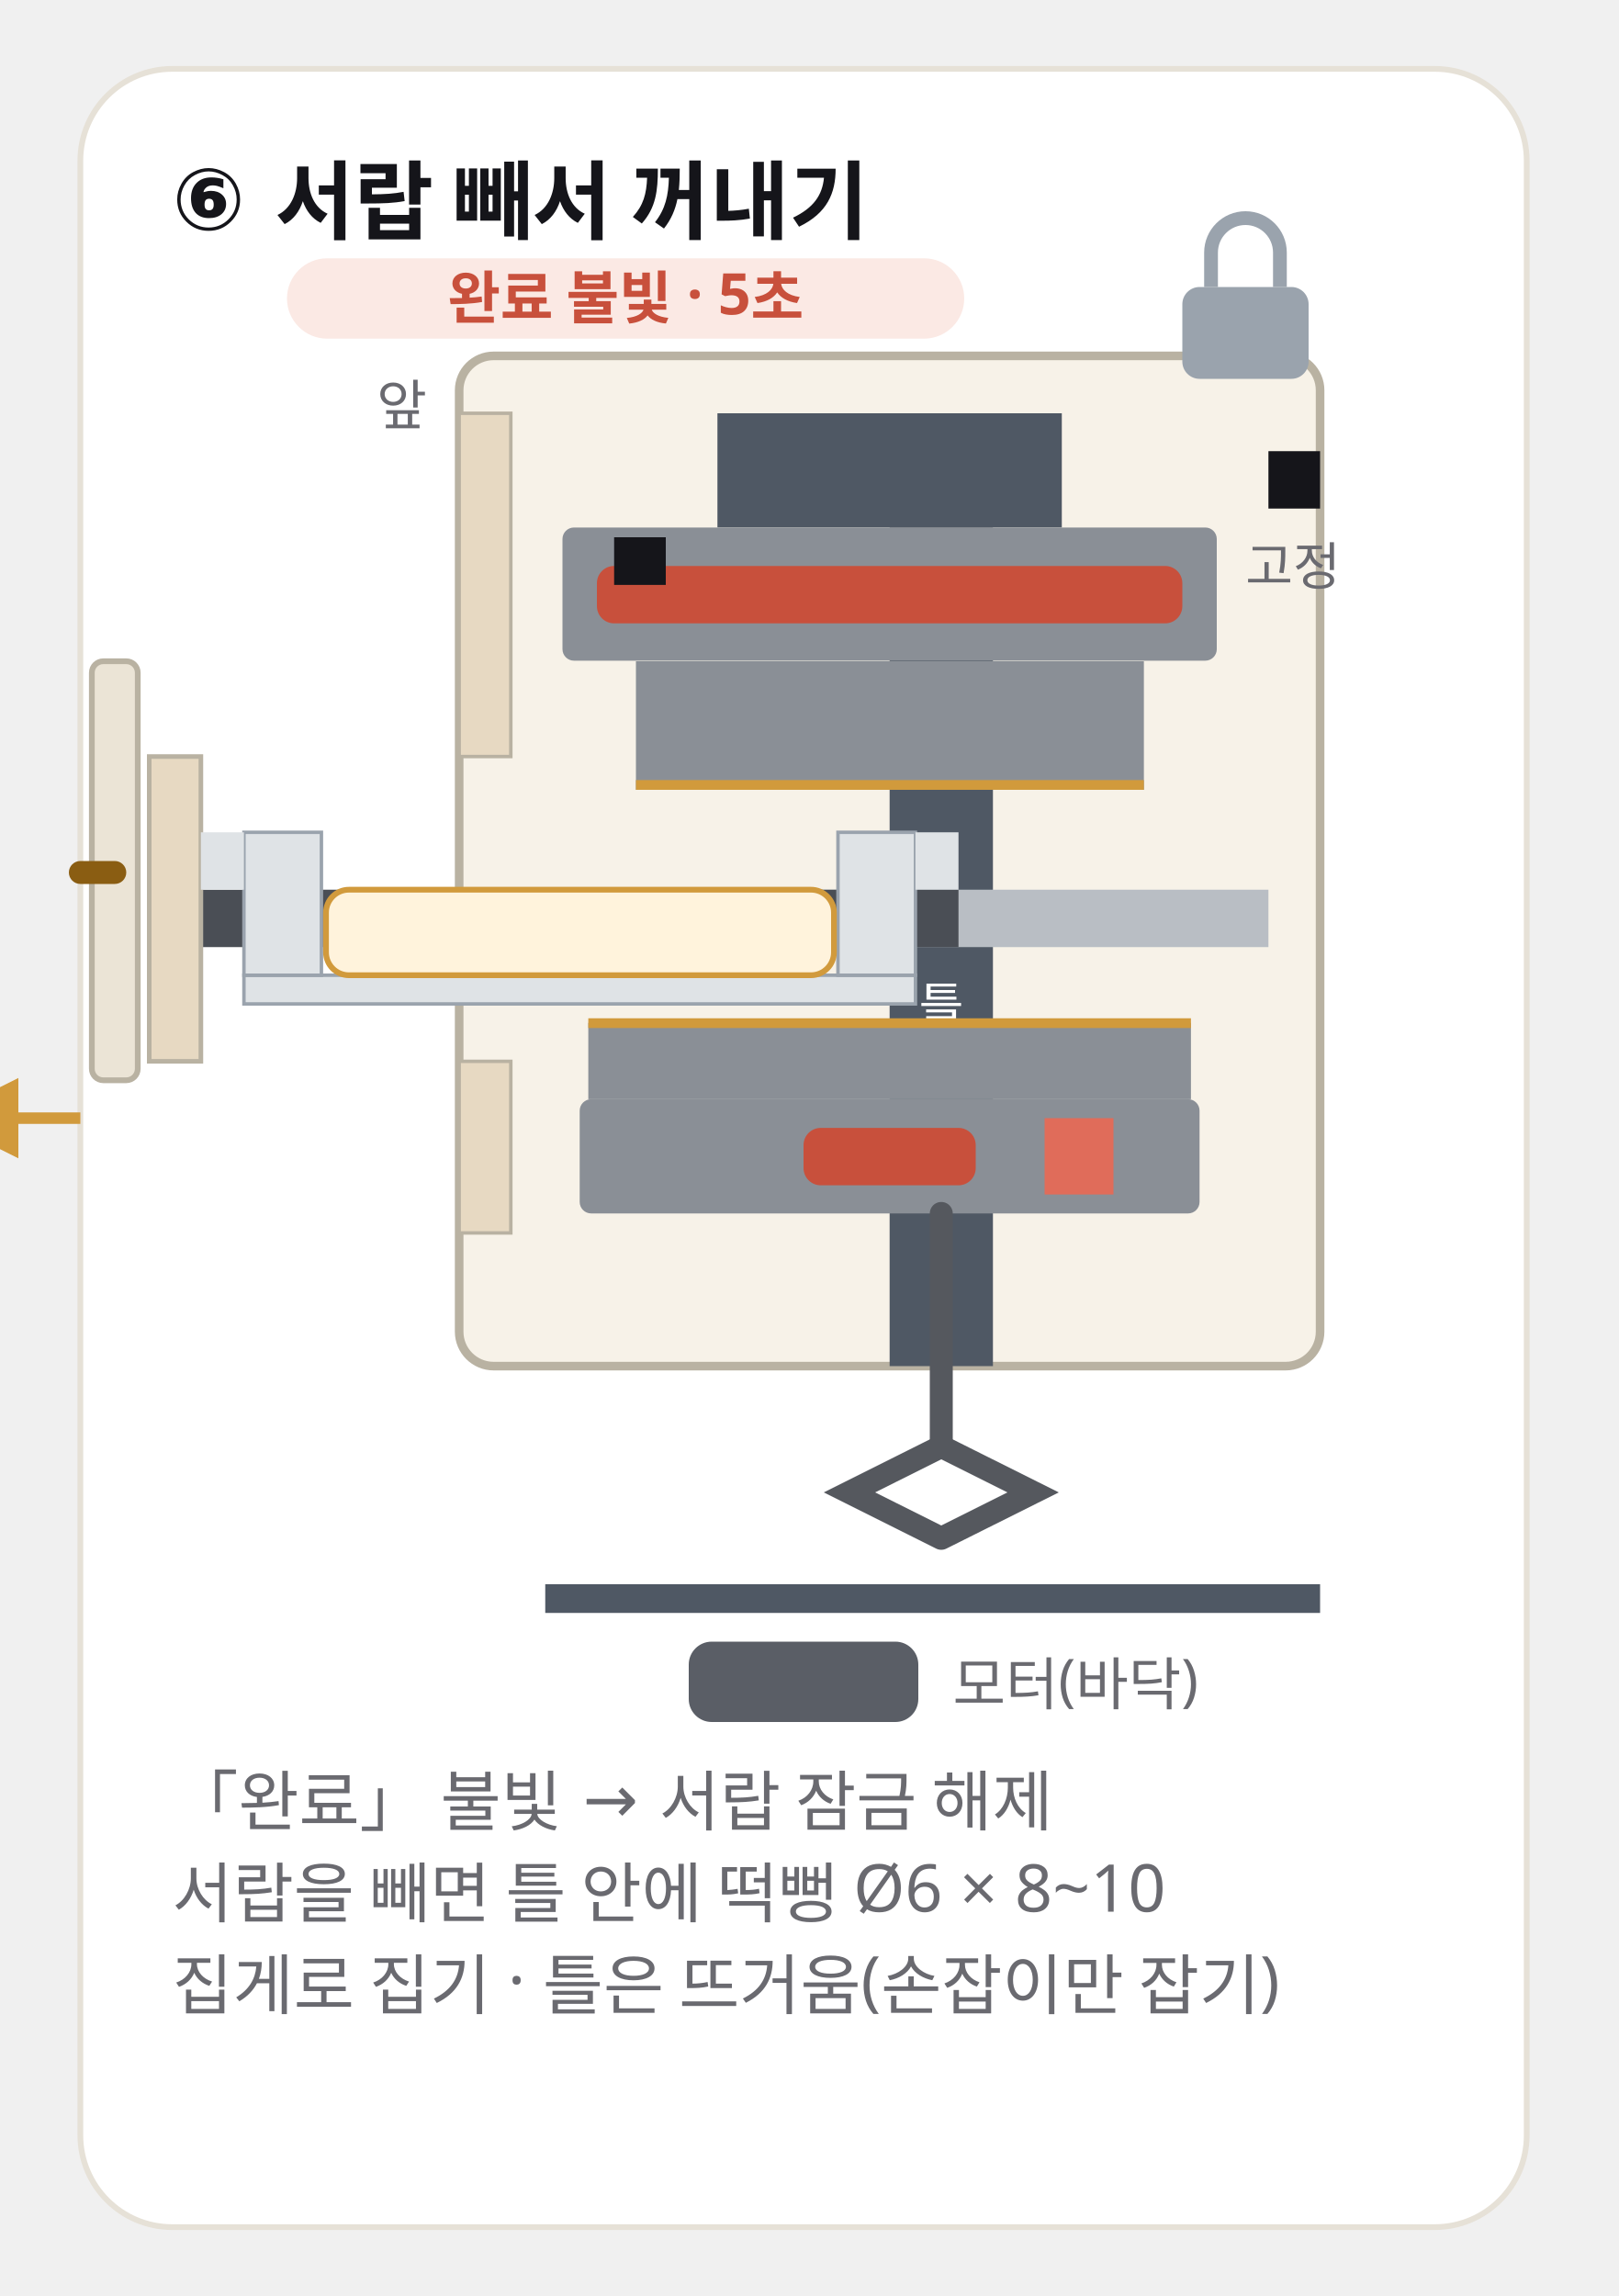
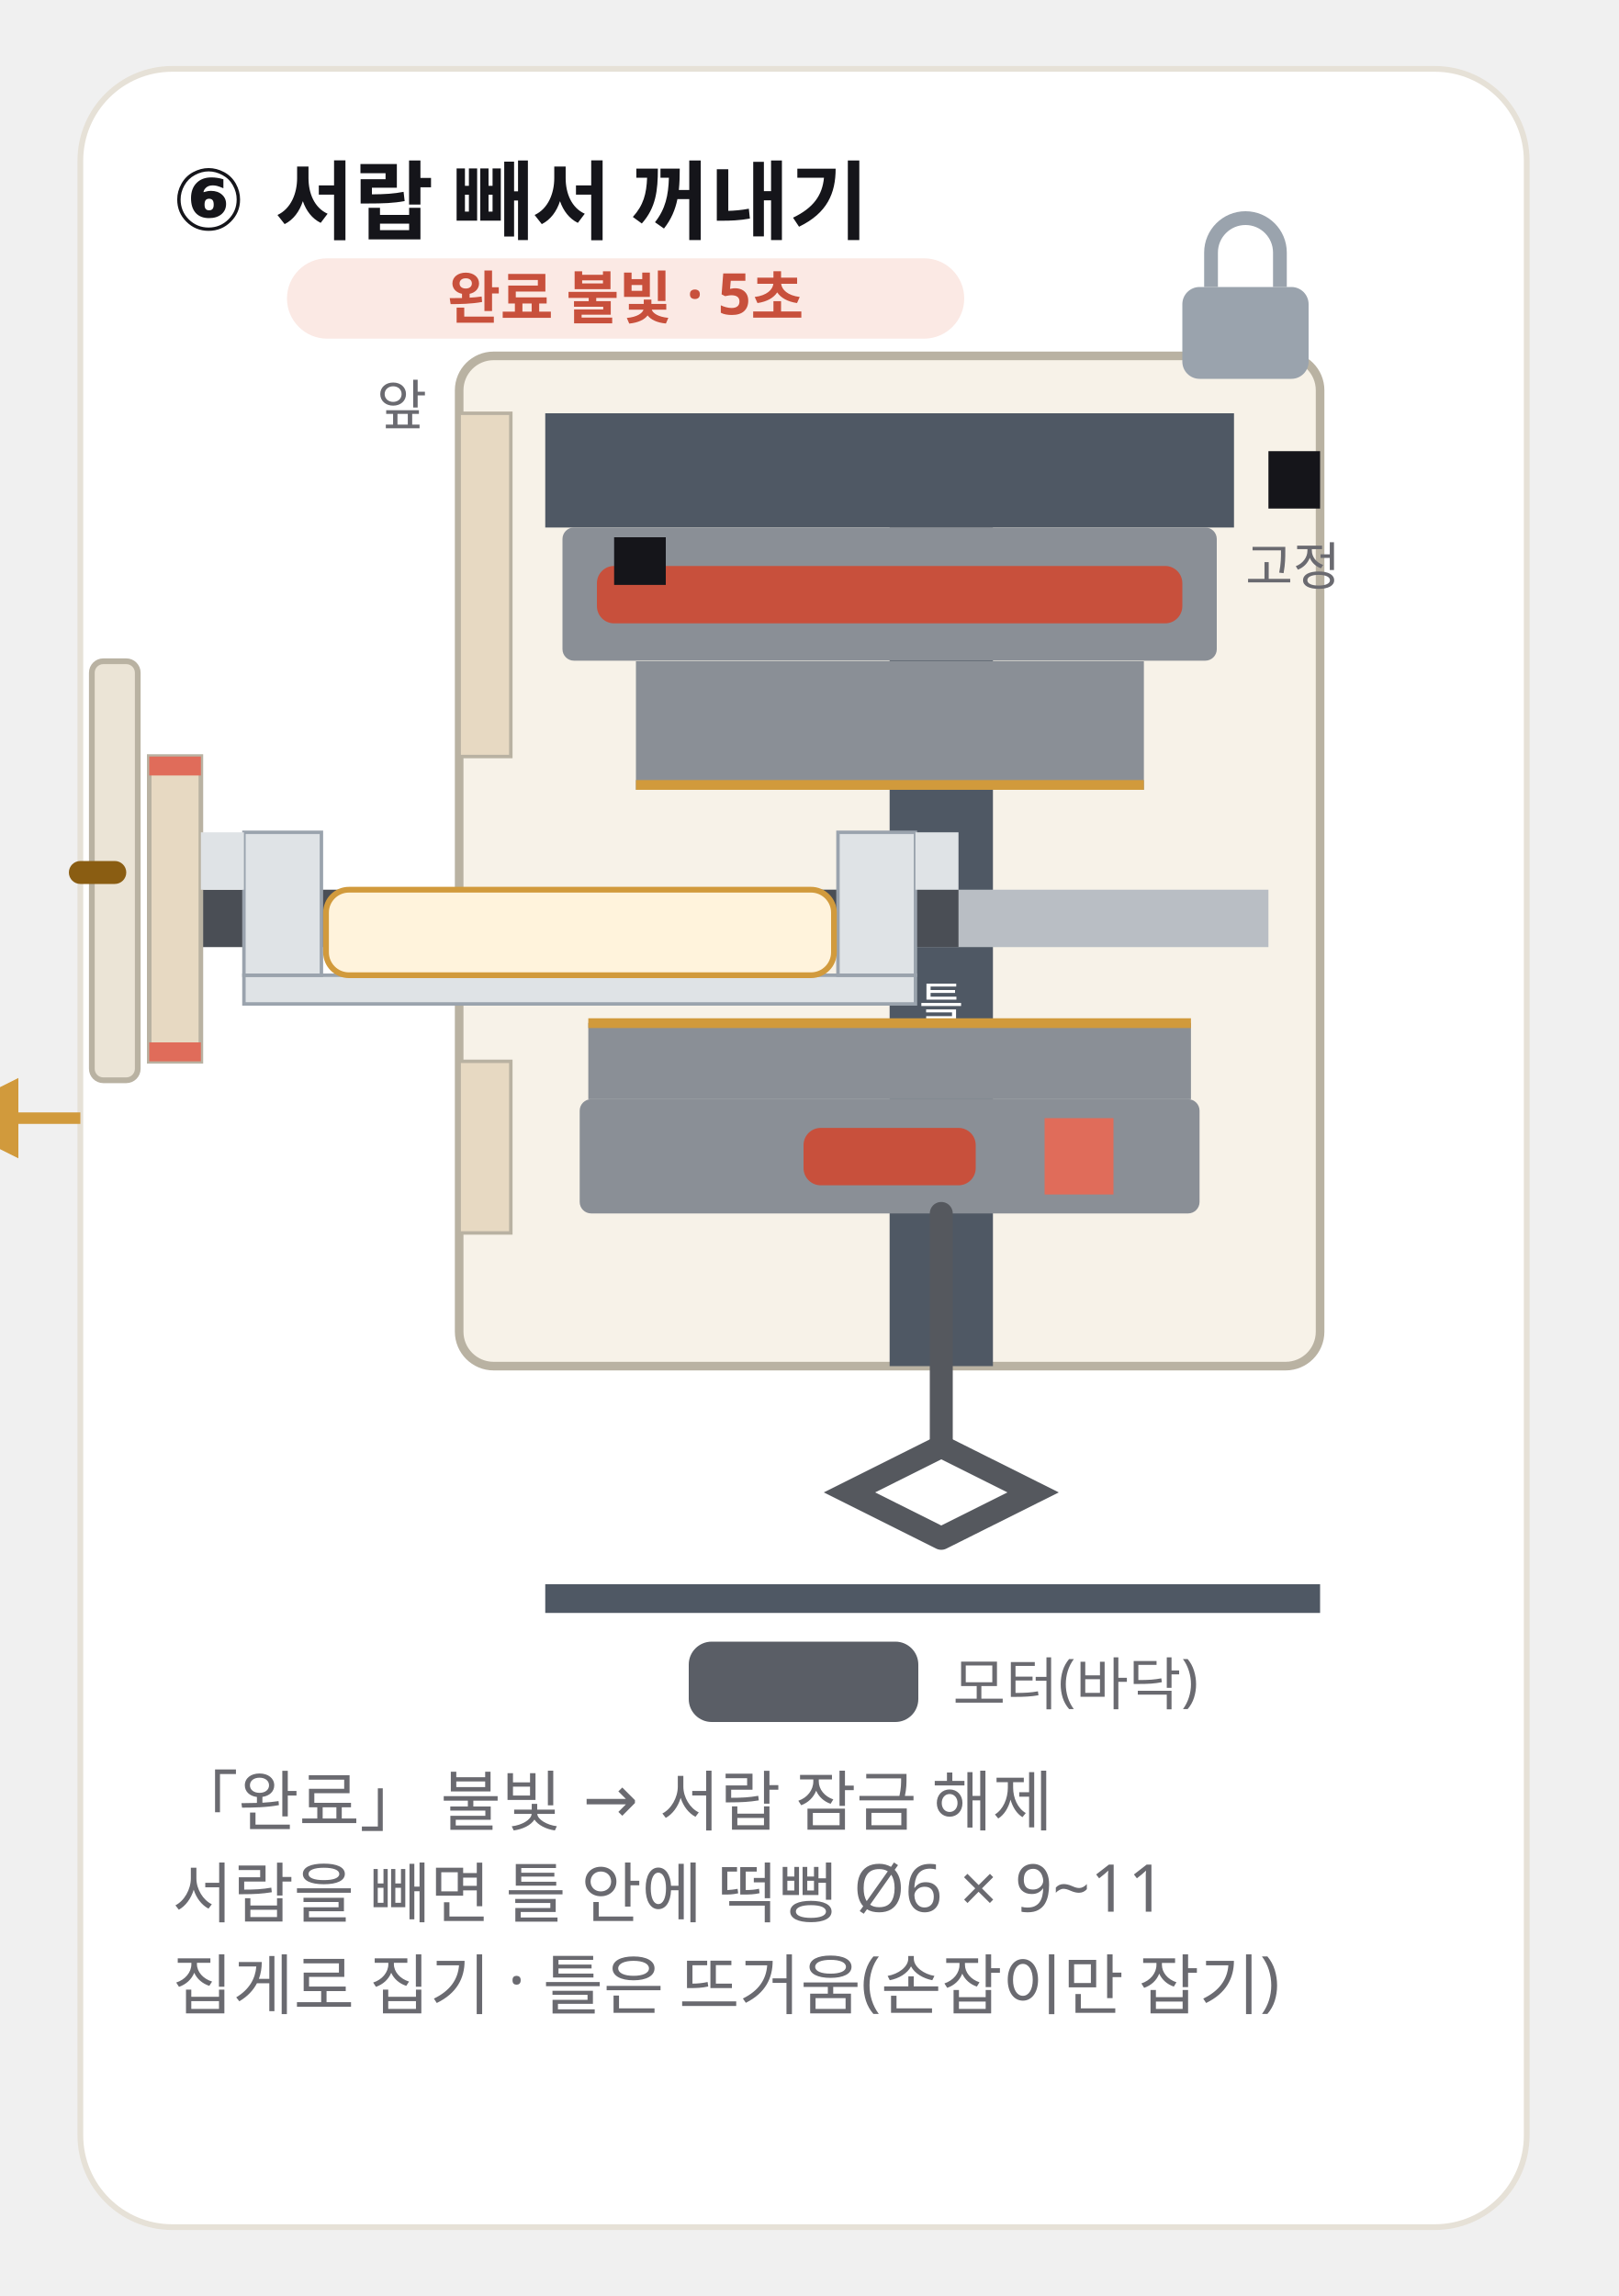
<svg xmlns="http://www.w3.org/2000/svg" viewBox="0 0 282 400" font-family="NanumSquare, Pretendard, sans-serif">
  <defs>
    <pattern id="hatch" width="7" height="7" patternUnits="userSpaceOnUse" patternTransform="rotate(45)">
      <line x1="0" y1="0" x2="0" y2="7" stroke="#8a5d12" stroke-width="1.1" opacity=".55" />
    </pattern>
    <linearGradient id="glassT" x1="0" y1="0" x2="1" y2="1">
      <stop offset="0" stop-color="#3a3a40" />
      <stop offset=".5" stop-color="#101014" />
      <stop offset="1" stop-color="#2c2c32" />
    </linearGradient>
    <marker id="arr" viewBox="0 0 10 10" refX="8" refY="5" markerWidth="7" markerHeight="7" orient="auto-start-reverse">
      <path d="M0,0 L10,5 L0,10 z" fill="#d19a3c" />
    </marker>
    <marker id="arrg" viewBox="0 0 10 10" refX="8" refY="5" markerWidth="6" markerHeight="6" orient="auto-start-reverse">
      <path d="M0,0 L10,5 L0,10 z" fill="#6a6a70" />
    </marker>
    <marker id="arrh" viewBox="0 0 10 10" refX="8" refY="5" markerWidth="6" markerHeight="6" orient="auto-start-reverse">
      <path d="M0,0 L10,5 L0,10 z" fill="#c8503c" />
    </marker>
  </defs>
  <g transform="translate(14,0)">
    <rect x="0" y="12" width="252" height="376" rx="16" fill="#fff" stroke="#e6e1d7" />
    <text x="16" y="40" font-size="15" font-weight="800" fill="#15151a">⑥ 서랍 빼서 꺼내기</text>
    <rect x="36" y="45" width="118" height="14" rx="7" fill="#fbe9e4" />
    <text x="95" y="55.5" font-size="10" font-weight="800" fill="#c8503c" text-anchor="middle">완료 불빛 · 5초</text>
    <g transform="translate(0,0)">
      <rect x="66" y="62" width="150" height="176" rx="6" fill="#f7f2e8" stroke="#b9b2a2" stroke-width="1.5" />
      <rect x="192" y="50" width="22" height="16" rx="3" fill="#9aa3ad" />
      <path d="M197 50 v-6 a6 6 0 0 1 12 0 v6" fill="none" stroke="#9aa3ad" stroke-width="2.4" />
      <text x="56" y="74" font-size="9.5" fill="#6a6a70" text-anchor="middle">앞</text>
      <rect x="66.0" y="72.0" width="9.0" height="59.8" fill="#e7d9c2" stroke="#b9b2a2" stroke-width=".6" />
      <rect x="66.0" y="184.9" width="9.0" height="29.9" fill="#e7d9c2" stroke="#b9b2a2" stroke-width=".6" />
      <rect x="207.0" y="78.6" width="9.0" height="10.0" fill="#15151a" />
      <rect x="141.0" y="91.9" width="18.0" height="146.1" fill="#4f5864" />
-       <rect x="111.0" y="72.0" width="60.0" height="19.9" fill="#4f5864" />
+       <rect x="81.0" y="72.0" width="120.0" height="19.9" fill="#4f5864" />
      <text x="150.0" y="178.2" font-size="8.5" fill="#fff" text-anchor="middle">틀</text>
      <rect x="84.0" y="91.9" width="114.0" height="23.2" fill="#8a8f96" rx="2" />
      <rect x="90.0" y="98.6" width="102.0" height="10.0" fill="#c8503c" rx="3" />
      <rect x="96.8" y="115.2" width="88.5" height="22.4" fill="#8a8f96" />
      <rect x="96.8" y="135.9" width="88.5" height="1.7" fill="#d19a3c" />
      <rect x="93.0" y="93.6" width="9.0" height="8.3" fill="#15151a" />
      <text x="203.0" y="101.9" font-size="9" fill="#6a6a70">고정</text>
      <rect x="75.0" y="155.0" width="132.0" height="10.0" fill="#b9bec4" />
      <rect x="87.0" y="191.5" width="108.0" height="19.9" fill="#8a8f96" rx="2" />
      <rect x="126.0" y="196.5" width="30.0" height="10.0" fill="#c8503c" rx="3" />
      <rect x="88.5" y="178.2" width="105.0" height="13.3" fill="#8a8f96" />
      <rect x="88.5" y="177.4" width="105.0" height="1.7" fill="#d19a3c" />
      <rect x="168.0" y="194.8" width="12.0" height="13.3" fill="#e06c5a" />
      <rect x="21.0" y="155.0" width="132.0" height="10.0" fill="#4a4e55" />
      <rect x="12.0" y="131.8" width="9.0" height="53.1" fill="#e7d9c2" stroke="#b9b2a2" stroke-width=".8" />
+       <rect x="12.0" y="131.8" width="9.0" height="3.3" fill="#e06c5a" />
+       <rect x="12.0" y="181.6" width="9.0" height="3.3" fill="#e06c5a" />
      <rect x="2.0" y="115.2" width="8" height="73.0" rx="2" fill="#ebe4d6" stroke="#b9b2a2" />
      <rect x="-2.0" y="150.0" width="10" height="4" rx="2" fill="#8a5d12" />
      <rect x="28.5" y="169.9" width="117.0" height="5.0" fill="#dfe3e6" stroke="#9aa3ad" stroke-width=".6" />
      <rect x="132.0" y="145.0" width="13.5" height="24.9" fill="#dfe3e6" stroke="#9aa3ad" stroke-width=".6" />
      <rect x="28.5" y="145.0" width="13.5" height="24.9" fill="#dfe3e6" stroke="#9aa3ad" stroke-width=".6" />
      <rect x="145.5" y="145.0" width="7.5" height="10.0" fill="#dfe3e6" />
      <rect x="21.0" y="145.0" width="7.5" height="10.0" fill="#dfe3e6" />
      <rect x="42.8" y="155.0" width="88.5" height="14.9" fill="#fff3dc" rx="4" stroke="#d19a3c" />
      <line x1="0.0" y1="194.8" x2="-22.0" y2="194.8" stroke="#d19a3c" stroke-width="2" marker-end="url(#arr)" />
      <line x1="150.0" y1="211.4" x2="150.0" y2="252" stroke="#55585e" stroke-width="4" stroke-linecap="round" />
      <path d="M150.0 252 l-16 8 l16 8 M150.0 252 l16 8 l-16 8" fill="none" stroke="#55585e" stroke-width="4" stroke-linecap="round" />
      <rect x="81.0" y="276" width="135.0" height="5" fill="#4f5864" />
      <rect x="106" y="286" width="40" height="14" rx="4" fill="#5a5e66" />
      <text x="152" y="297" font-size="10" fill="#6a6a70">모터(바닥)</text>
    </g>
    <text x="16" y="318" font-size="11.5" fill="#6a6a70">「완료」 불빛 → 서랍 잠금 해제</text>
-     <text x="16" y="334" font-size="11.5" fill="#6a6a70">서랍을 빼면 틀 안에 떡뻥 Ø6 × 8~10</text>
+     <text x="16" y="334" font-size="11.5" fill="#6a6a70">서랍을 빼면 틀 안에 떡뻥 Ø6 × 9~11</text>
    <text x="16" y="350" font-size="11.5" fill="#6a6a70">집게로 집기 · 틀은 뜨거움(손잡이만 잡기)</text>
  </g>
</svg>
